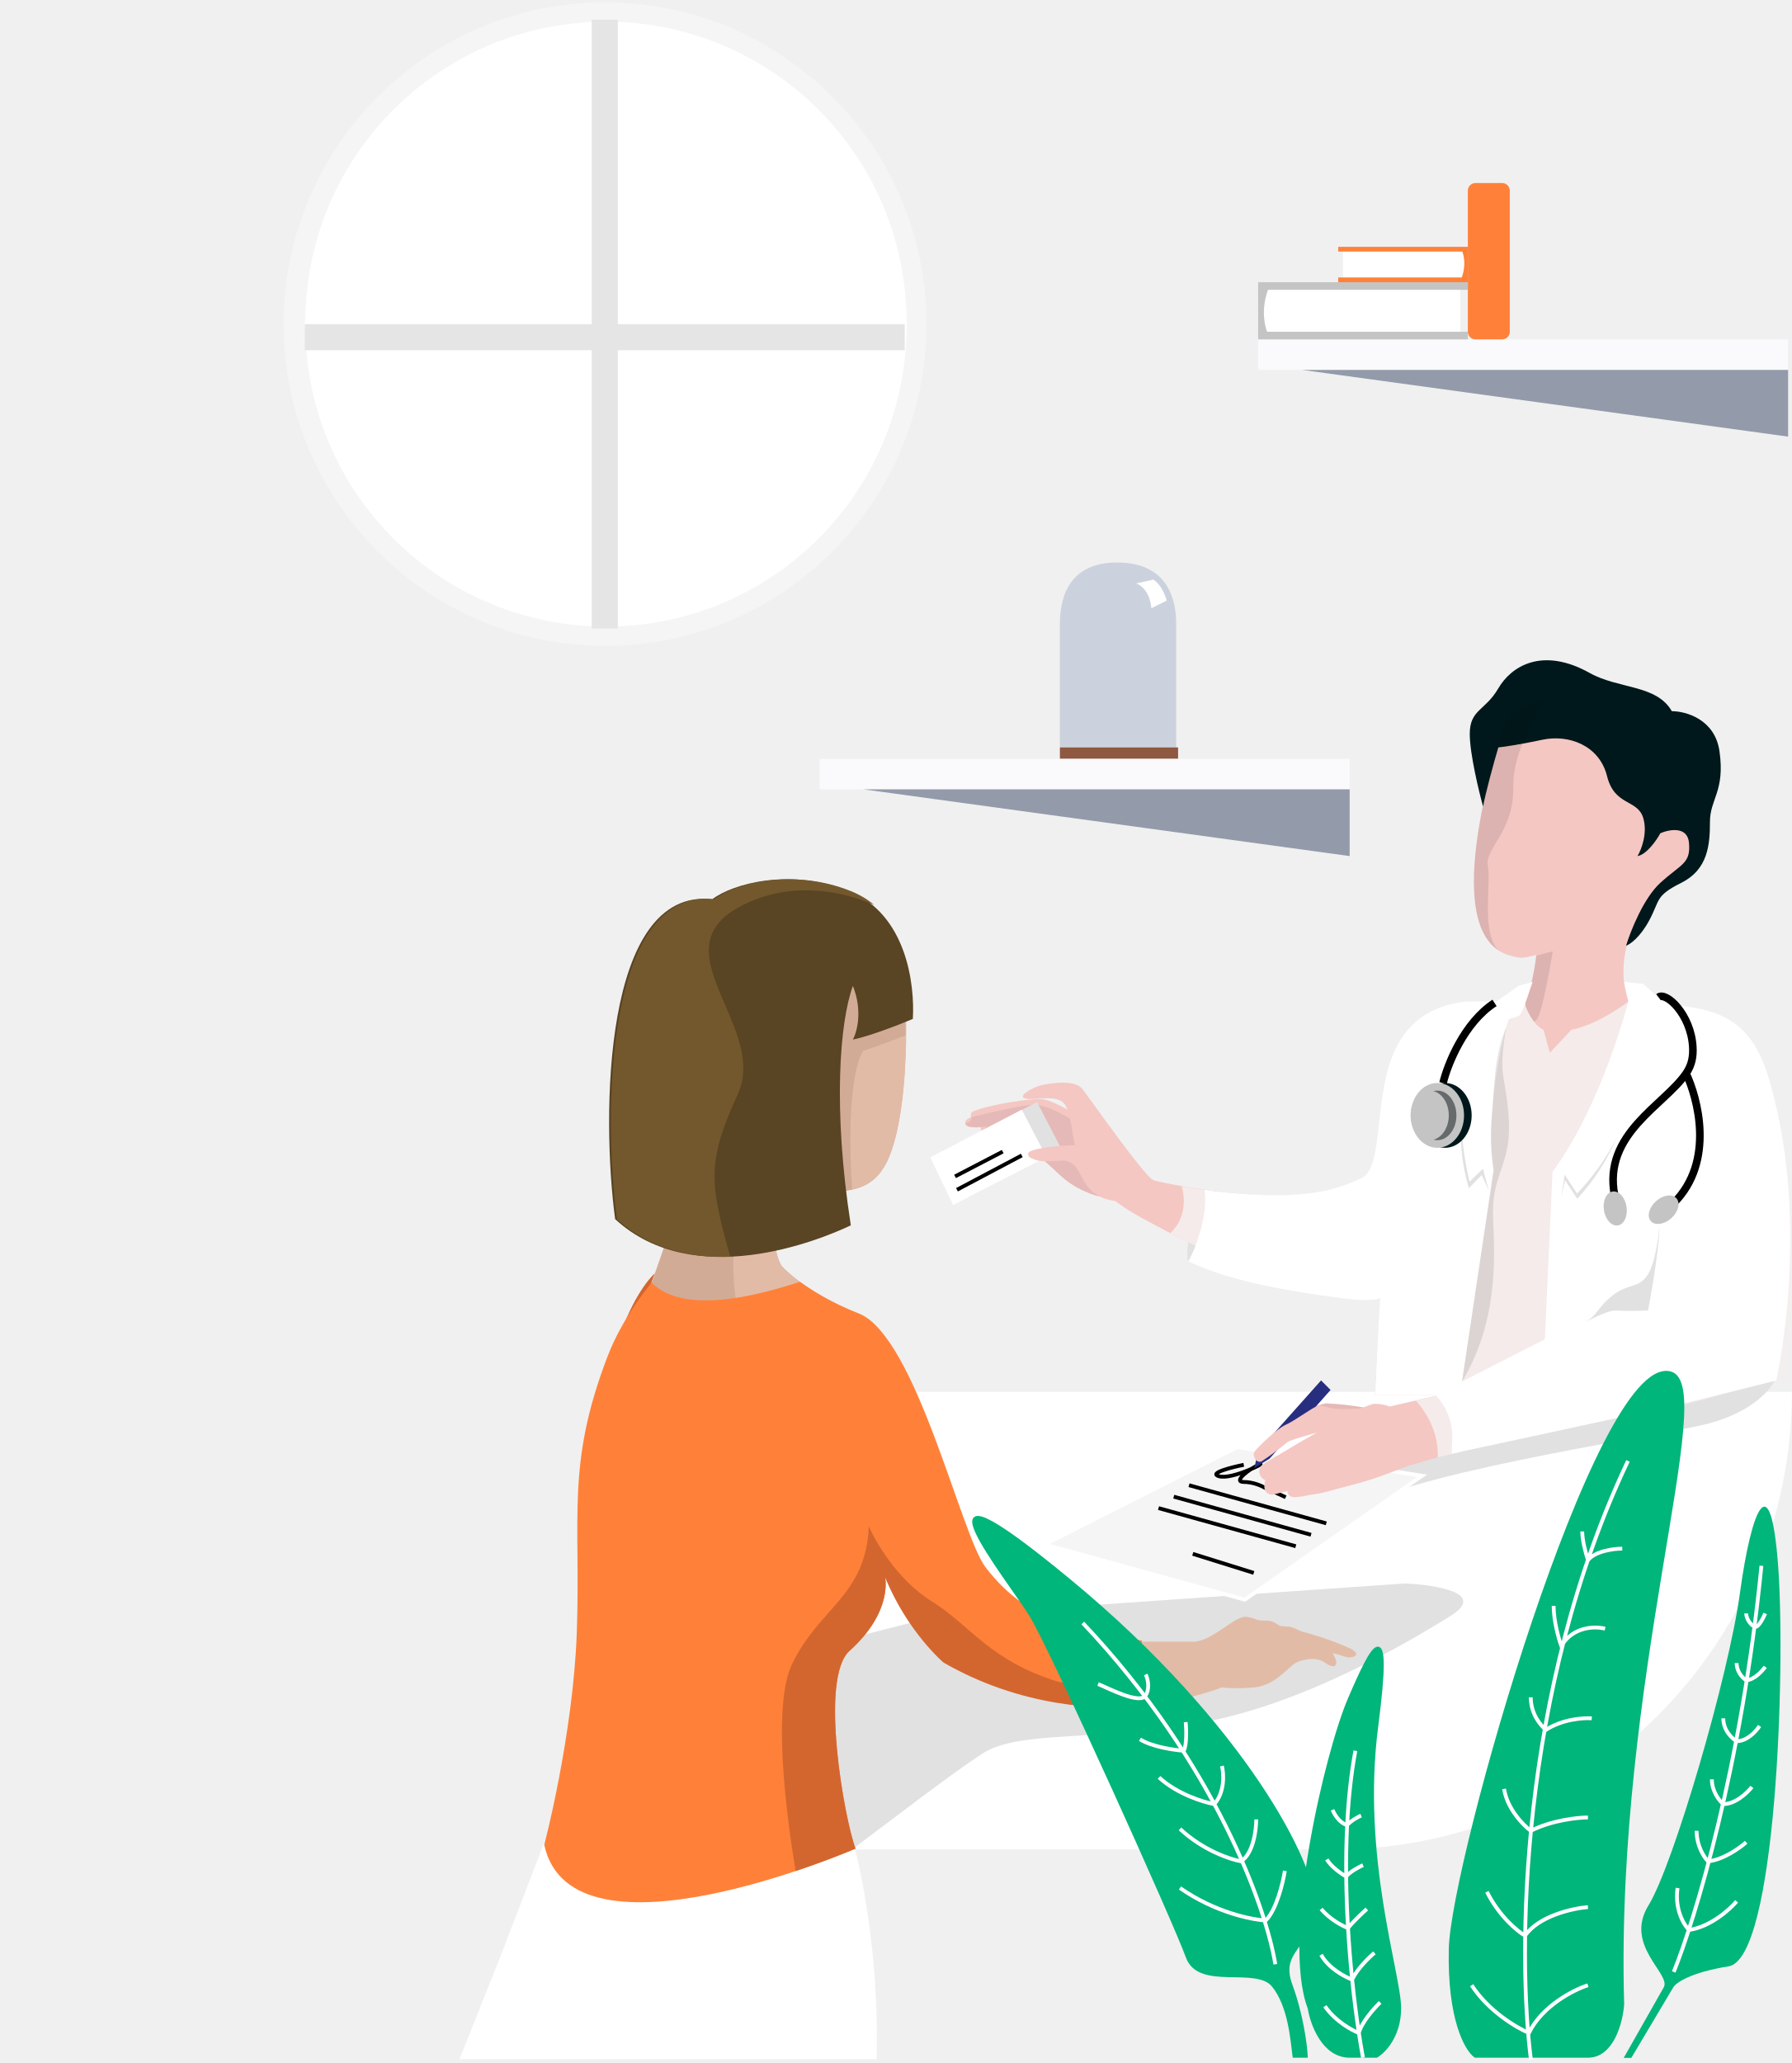
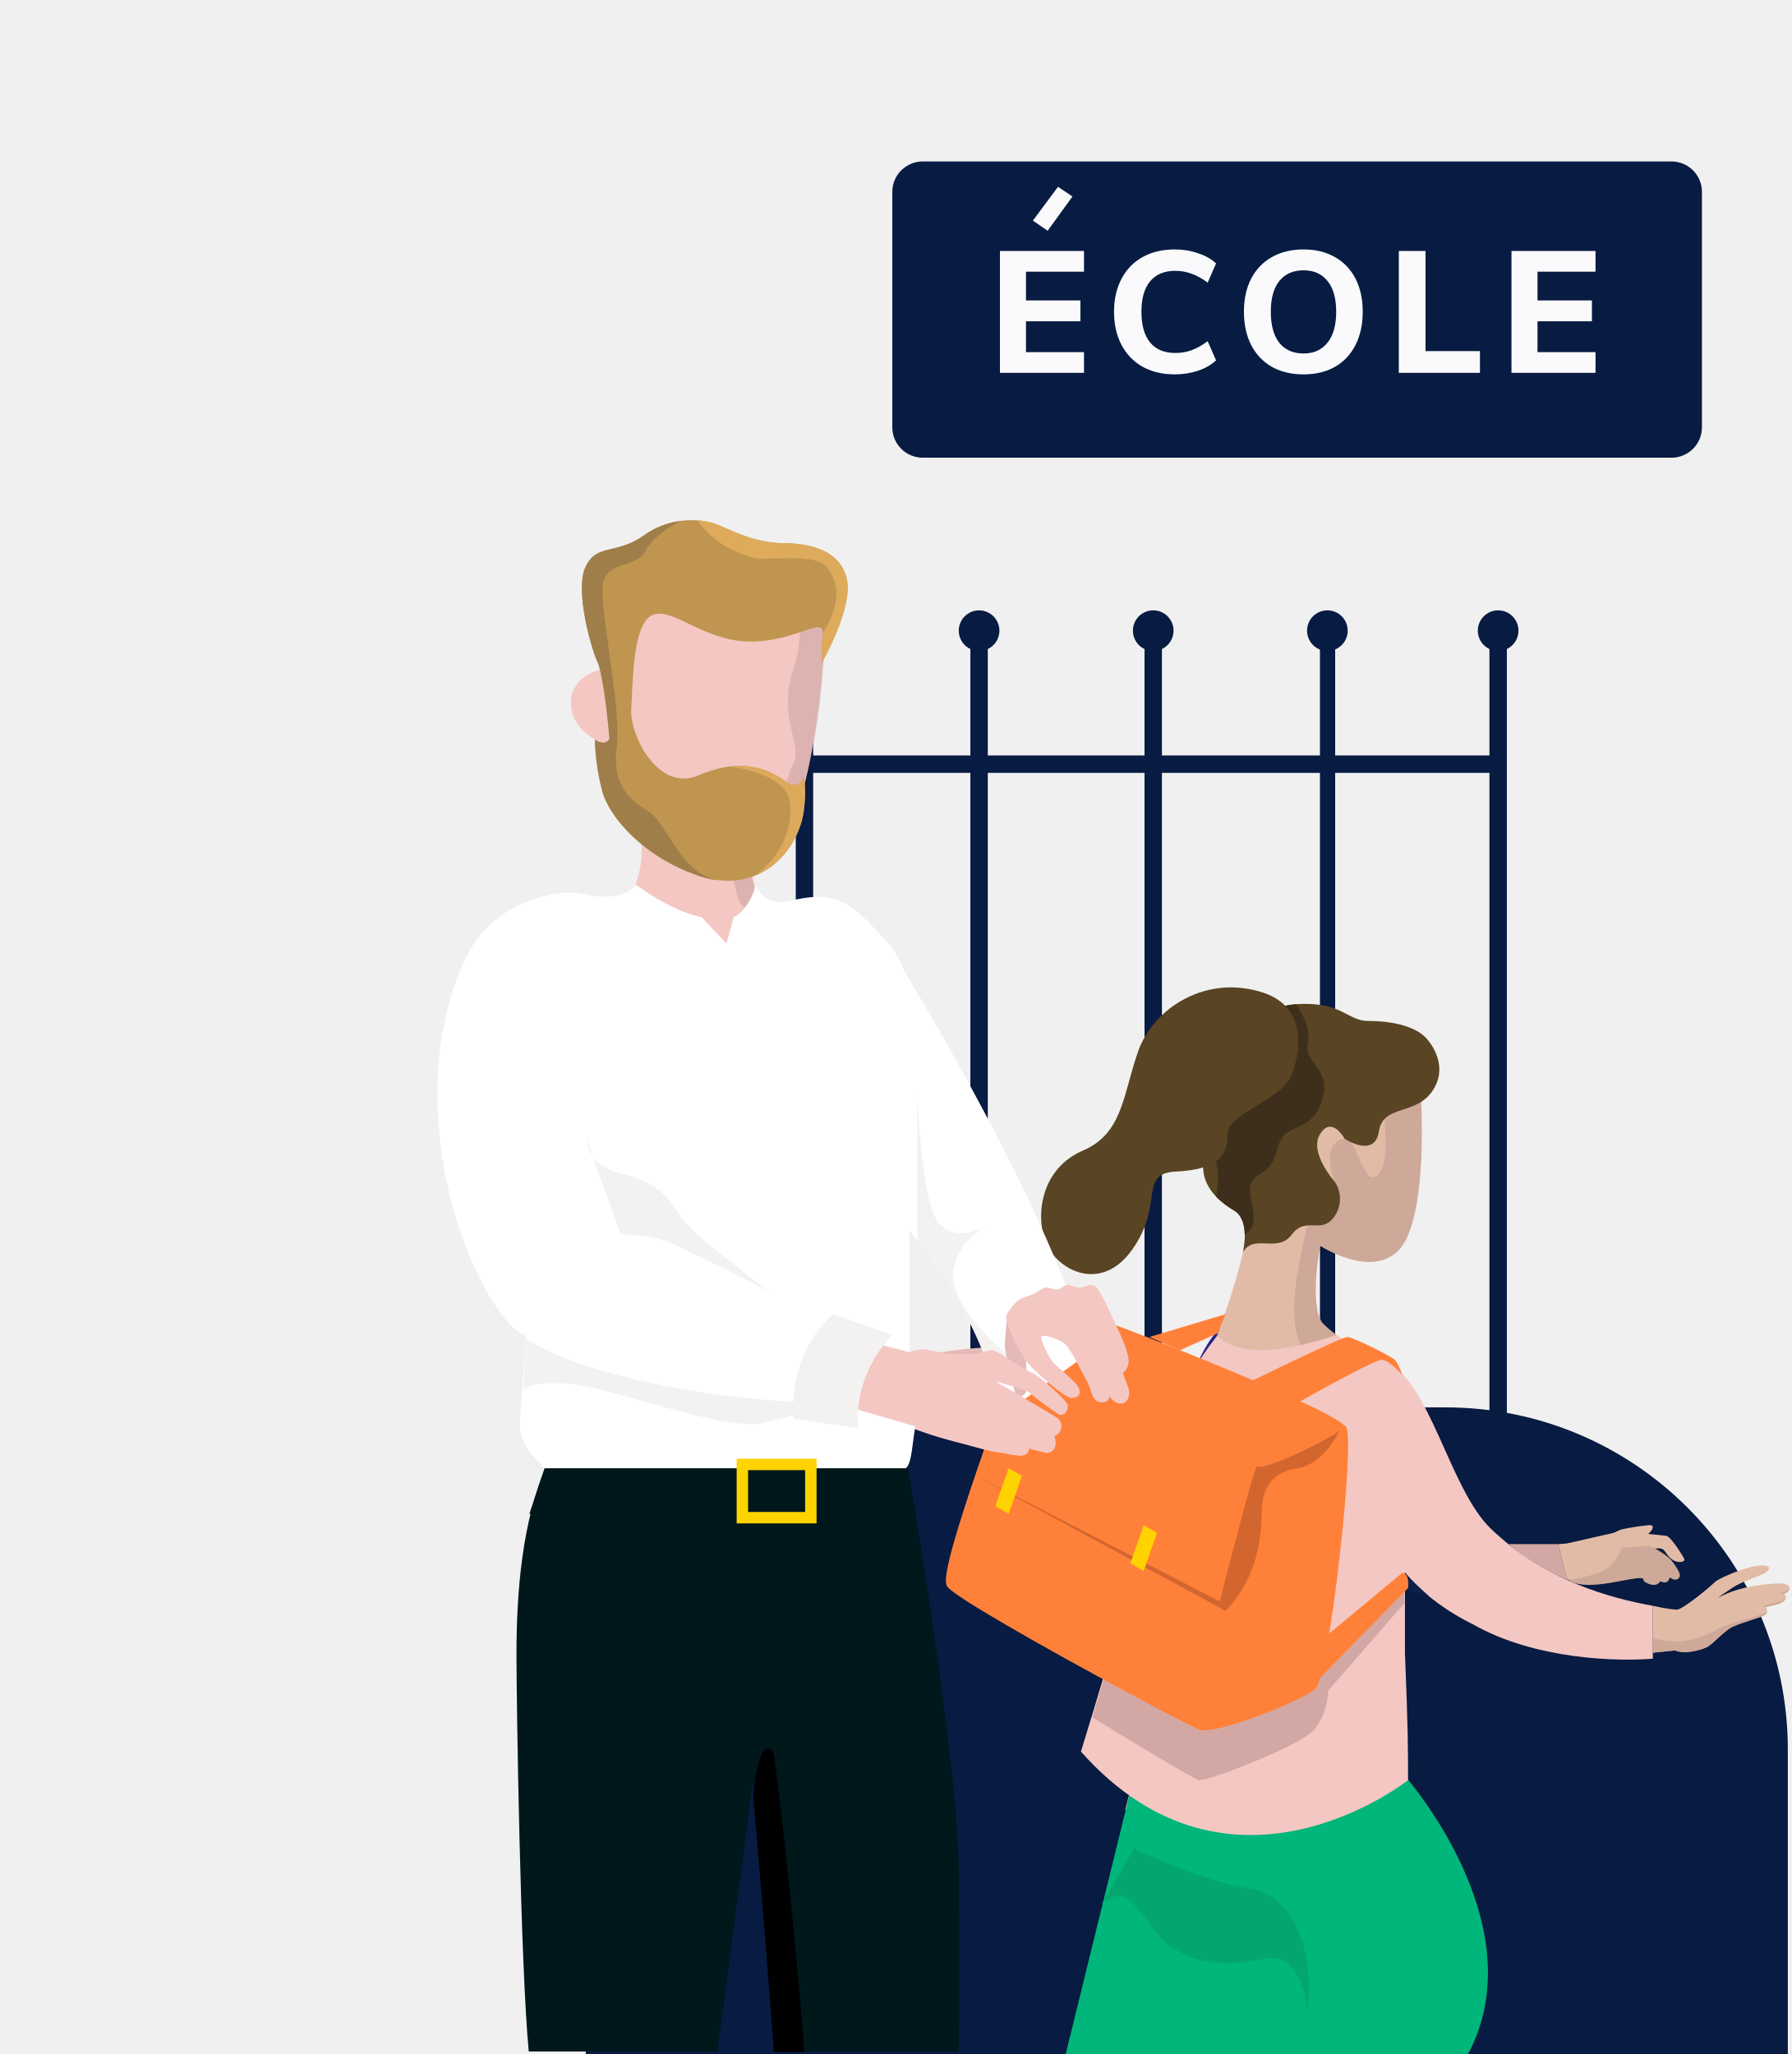
- <svg xmlns="http://www.w3.org/2000/svg" fill="none" viewBox="0 0 470 541">
-   <path d="M278 163.5V196h30.5v-32.5c0-6-2-16-15.5-16s-15 10.5-15 16z" fill="#CCD2DD" />
-   <path fill="#8E5841" d="M278 196h31v3h-31z" />
-   <path d="M302 159.5c-.4-4.4-2.833-6.167-4-6.5l4.5-1c2 1.2 3.167 4.167 3.5 5.5l-4 2z" fill="#fff" />
-   <path fill="#FAFAFC" d="M330 89h139v8H330z" />
-   <path d="M385 50v37a2 2 0 002 2h7a2 2 0 002-2V50a2 2 0 00-2-2h-7a2 2 0 00-2 2z" fill="#FF8139" />
-   <path fill="#fff" d="M331 75h52v13h-52z" />
-   <path fill="#C4C4C4" d="M330 87h55v2h-55zM330 74h55v2h-55z" />
-   <path d="M330 75v13.5h3c-.5-.833-1.5-3.3-1.5-6.5s1-6 1.5-7h-3z" fill="#C4C4C4" />
-   <path fill="#fff" d="M384.382 73.382h-32.145v-8.036h32.145z" />
-   <path fill="#FF8139" d="M385 65.964h-34v-1.236h34zM385 74h-34v-1.236h34z" />
-   <path d="M385 73.382v-8.346h-1.855c.31.516.928 2.04.928 4.019 0 1.978-.618 3.709-.928 4.327H385z" fill="#FF8139" />
-   <path opacity=".4" d="M469 114.5L341.5 97H469v17.5z" fill="#081B42" />
-   <path fill="#FAFAFC" d="M215 199h139v8H215z" />
-   <path opacity=".4" d="M354 224.5L226.5 207H354v17.5z" fill="#081B42" />
-   <path d="M74.403 85.163C74.313 38.543 112.08.62 158.7.62 205.258.62 243 38.443 243 85c0 46.557-37.742 84.38-84.299 84.38-46.493 0-84.209-37.724-84.298-84.217z" fill="#F5F5F5" />
-   <path d="M237.712 81.244c-1.76-42.23-36.509-75.56-78.777-75.56-41.839 0-76.392 32.68-78.723 74.453l-.27 4.864.27 4.862c2.33 41.775 36.884 74.455 78.723 74.455 42.268 0 77.017-33.33 78.777-75.561l.157-3.757-.157-3.756z" fill="#fff" />
-   <path fill="#E5E5E5" d="M237.299 85H79.942v6.842h157.357z" />
-   <path fill="#E5E5E5" d="M155.199 5.18V164.82h6.842V5.18z" />
-   <path d="M238.842 365H470c0 66.274-53.726 120-120 120H152v-57.778c2.237-.134 10.656-6.06 26.43-28.687 15.774-22.626 46.847-31.784 60.412-33.535z" fill="#fff" />
-   <path d="M380.5 423.733c9.6-5.989-4-8.152-12-8.485L246 423.733l-41 10.481 19 50.408c9.333-6.987 26.4-20.163 34-24.955 9.5-5.989 31-2.994 57.5-7.985s53-20.463 65-27.949zM446 373.823c12.8-2.795 18.333-9.15 19.5-11.978l-6.5-2.495-129.5 32.441v9.482c5.667 1.331 18.8 2.196 26-4.991 9-8.983 74.5-18.965 90.5-22.459z" fill="#E1E1E1" />
-   <path d="M324.5 379.5L274 405l52.5 14.5L373 387l-48.5-7.5z" fill="#F5F5F5" stroke="#fff" />
-   <path d="M326.226 384.133c-3.333.667-9.3 2.2-6.5 3 3.5 1 13-4 10.5-3s-7 4.5-4 4.5c2.4 0 4.667 1 5.5 1.5l5.5 2.5M328.851 412.477l-16-5M339.866 405.482l-36-10M343.866 402.482l-36-10M347.866 399.482l-36-10" stroke="#000" />
-   <path d="M360.45 371.022a9.033 9.033 0 00-2.979-1.972 83.084 83.084 0 00-9.492-1.036c-1.693 0-8.408 2.929-8.904 3.255-.497.327-.79 1.972 1.794 1.893 2.585-.079 19.581-2.14 19.581-2.14z" fill="#E5B9B7" />
-   <path d="M330 380.5l-1 4.5 4-2.5 16-18-2.5-2.5-16.5 18.5z" fill="#272E80" />
-   <path d="M268.877 300.253a80.129 80.129 0 018.668 7.412c3.464 3.538 10.382 7.165 15.032 6.23l-10.055-21.472s-5.982-3.65-8.77-4.111c-2.787-.462-14.253 1.34-18.373 3.086a1.134 1.134 0 00-.676.638 1.12 1.12 0 00.033.928s-1.433.507-1.535 1.273c-.203 1.476 2.02 1.442 4.063 1.341 0 0-.373 1.498 1.952 1.667 3.476-.173 6.9.893 9.661 3.008z" fill="#F4C7C3" />
-   <path d="M287.374 313.467a22.527 22.527 0 01-2.9-1.126c.936.451 1.905.828 2.9 1.126zM288.221 313.693c-.271-.068-.553-.136-.836-.226.52.158.836.226.836.226zM284.474 312.386l-.678-.316.678.316z" fill="#E5B9B7" />
-   <path d="M280.637 293.324s-.971-.552-2.257-1.228a24.49 24.49 0 00-5.858-2.32c-2.72-.428-9.378 1.295-11.568 1.746-2.189.45-6.184 1.442-6.184 1.442.237 1.464-1.546 1.554-1.546 1.554.146 1.048 1.557 1.037 2.708 1.127.923.008 1.843-.091 2.743-.293a2.617 2.617 0 01-.644 1.634c.371.21.793.312 1.219.292a17.53 17.53 0 017.9 1.87c3.273 1.927 6.512 4.991 11.105 9.204a23.09 23.09 0 005.485 3.707h.091l.677.315c.94.442 1.909.818 2.9 1.126.282.091.565.158.835.226l-7.606-20.402z" fill="#E5B9B7" />
-   <path d="M272 289l-24 12.5 6 12.5 24.5-12.5L272 289z" fill="#E1E1E1" />
-   <path d="M268 291l-24 12.5 6 12.5 24.5-12.5L268 291z" fill="#fff" />
-   <path d="M250.5 308.5L263 302m-12 10l17-9" stroke="#000" />
-   <path d="M270.096 288.199c-4.514-.079.587-3.098 3.284-3.673 2.697-.574 8.713-1.419 10.609 1.127 1.896 2.546 16.217 22.846 18.452 23.781 2.235.935 15.857 2.918 15.857 2.918 25.235 2.884 35.11.799 40.888-1.758 5.778-2.557 6.455-18.024 15.281-27.296 8.825-9.271 8.239-18.903 15.699-16.785 8.599 2.433 8.475-.406 8.475-.406l.722-1.295a54.977 54.977 0 003.567-14.375c-3.747.8-3.454 1.059-6.907.124-20.315-5.553-1.501-59.909-1.501-59.909 5.586-14.825 42.818-2.996 47.502 5.295 4.514 7.976-2.032 20.131-2.032 20.131 4.65-.169 5.18 3.583 5.18 3.583.948 8.066-10.665 13.293-10.665 13.293l-1.128 1.419c-10.315 14.499-7.731 24.784-5.812 29.166.429.912 4.063 3.042 7.787 2.974 4.74-.068 17.843.259 24.445 16.549 12.538 30.901.97 76.762-5.699 81.245-6.67 4.484-70.492 13.519-70.492 13.519l-6.5 4.337-7.72 2.253c-2.471.822-7.358 3.019-13.543 4.664-7.753 2.027-8.882 2.489-10.981 2.748-2.358.282-1.975.507-4.943.778-2.257.202-2.257-1.611-2.257-1.611l-3.905 1.002c-3.183-.214-1.873-3.841-1.873-3.841a2.419 2.419 0 01-1.525-1.727 2.406 2.406 0 01.622-2.216c.677-.552 6.771-4.044 8.058-4.867 1.286-.822 6.376-3.661 6.376-3.661s-7.392 1.994-7.809 2.557a74.224 74.224 0 01-6.682 4.968c-1.343.676-2.663-1.498-1.805-2.636.857-1.137 5.823-5.948 8.092-6.939 2.268-.991 6.195-3.954 8.035-4.799 1.84-.845 2.257.811 7.55.665 5.293-.147 3.386-.068 4.21-.237.824-.169 1.964-.845 3.386-1.127 1.403-.041 2.8.2 4.108.71l12.956-2.996h-16.771c1.433-33.774 4.131-51.472 4.131-51.472s5.451 28.637-13.882 25.911c-19.332-2.727-52.039-21.157-53.63-22.137-.711-.439-2.618-1.566-4.819-3.21-10.473-1.386-7.483-10.579-13.915-10.579-7.438 0-8.916-.428-8.916-1.802s7.426-2.084 12.267-2.253c-.801-3.47-.914-6.759-2.144-9.812-1.422-3.571-6.331-2.242-9.683-2.298z" fill="#F4C7C3" />
-   <path d="M385.5 192.5c0 5.2 2.5 15.5 3.5 19 .5-3 2.833-11.667 4-15.5 1.667-.166 5.9-.8 11.5-2 7-1.5 15 1.5 17 9.5s8 6 9.5 11c1.2 4-.5 8.333-1.5 10 2.4-.4 5-4.167 6-6 2.333-1 7.1-1.9 7.5 2.5.5 5.5-2 5.5-7.5 10.5-4.4 4-7.833 12.667-9 16.5 1-.333 3.6-2.1 6-6.5 3-5.5 1.5-6.5 8.5-10s7.5-10 7.5-16 4-8 2.5-18.5c-1.2-8.4-8.833-10.5-12.5-10.5-4-7-13.994-5.797-21.5-10-12.5-7-20.641-1.759-24 4-3.5 6-7.5 5.5-7.5 12z" fill="#00181B" />
-   <path opacity=".1" d="M393.066 249.255c-4.639-4.597-1.919-17.529-2.81-22.182-.892-4.652 6.839-8.821 6.658-20.683-.135-8.855 5.44-18.295 8.284-22.531-5.09.642-9.119 2.704-10.676 6.838 0 0-16.839 48.576-1.456 58.558zM402.964 267.493c1.636-1.509 4.311-18.024 4.311-18.024l-4.311 1.126a54.898 54.898 0 01-3.567 14.375l-.722 1.295s-2.833 1.893-8.532 1.037l1.264.428c3.882.845 9.92 1.273 11.557-.237z" fill="#000" />
-   <path d="M328.816 313.365c17.64 1.251 25.472-.563 30.37-2.737 5.778-2.569 4.052-18.881 12.076-31.543 6.85-10.826 11.444-14.645 18.903-12.504 1.445.405-1.06 0 .125.169v-1.352c3.735-1.96 9.807-2.524 9.807-2.524-.124.349-1.004 3.019-1.456 3.267-.451.248 2.776.755 2.776.755a10.447 10.447 0 002.777 3.763l2.686 16.684 6.365-15.096c8.137-1.735 13.87-9.609 13.87-9.609a9.044 9.044 0 014.515 1.678c.609-.09 1.873 2.388 2.595 2.253 4.594-1.126 20.315 1.127 28.124 16.808 2.991 6.095 6.952 21.99 7.257 31.994 0 0 1.332 26.113-.903 45.714 0 0-16.24 4.506-23.858 6.174-11.872 2.816-32.04 6.105-45.989 8.246l-1.321-15.67-20.077 6.016h-16.771c1.433-33.774 4.131-51.472 4.131-51.472s5.451 28.637-13.882 25.911c-6.941-.981-15.597-3.988-23.926-7.481l1.806-19.444z" fill="#F4EFEF" />
-   <path d="M397.287 356.985l1.614 18.52 17.718-2.839-1.478-22.531a2.83 2.83 0 00-2.528-.912c-1.524.304-3.036 3.132-3.036 3.132a2.043 2.043 0 00-1.919-.902c-1.218.192-2.324 2.513-2.324 2.513a3.116 3.116 0 00-3.386-2.254c-2.585.384-4.661 5.273-4.661 5.273zM407.658 288.863l6.772-10.454 2.799 9.97 9.785-11.671-9.672 13.248s-1.4-3.278-2.98-3.278-2.076 4.247-6.704 2.185zM405.198 288.356l-2.517-10.42-4.514 6.083-1.761-7.311 1.4 9.012a2.693 2.693 0 003.169-.011c.304-.223.559-.507.747-.834 1.501-2.455 3.476 3.481 3.476 3.481z" fill="#E0DEDE" />
-   <path d="M415.141 350.18s11.004-5.632 13.915-6.612l8.566-2.873-4.051-24.198s3.555 14.352.97 16.898c-2.584 2.546-8.046.259-11.286 7.334-3.239 7.074-8.114 9.451-8.114 9.451zM362.493 331.875c8.193-8.663-7.607-12.989-.576-15.118 7.031-2.129 4.435-14.972 4.435-14.972l-1.534 12.595s5.451 28.636-13.882 25.91a58.969 58.969 0 01-7.166-1.543c3.047.27 12.03.214 18.723-6.872z" fill="#E0DEDE" />
-   <path d="M404.261 262.615l-.011.012.011-.012zM309.912 311.056c4.142.71 8.385 1.329 8.385 1.329 25.236 2.884 34.817 0 40.889-1.757 9.435-2.783 4.052-24.626 12.877-33.92 8.826-9.294 10.643-12.279 18.057-10.139 7.415 2.141 9.029-3.165 9.932-3.672-.203 1.419 2.573 6.432 4.808 7.142l1.647 6.038 5.643-6.027c7.189-1.408 14.965-7.412 14.965-7.412.44.912-1.128 5.937 7.054 3.886 4.593-1.126 19.016.248 25.619 16.538 13.779 33.965 4.954 72.503-5.7 81.245-6.207 5.092-70.491 13.519-70.491 13.519l-.09 2.861-6.411 1.476c.373-8.742-5.744-14.859-5.744-14.859l6.106-1.454h-16.771c1.433-33.773 4.131-51.471 4.131-51.471s5.451 28.637-13.882 25.91c-13.148-1.858-32.469-10.961-44.015-16.897 5.553-5.171 2.991-12.336 2.991-12.336zM404.261 262.615l-.011.012.011-.012z" fill="#F4EBEA" />
-   <path d="M404.261 262.615l-.011.012.011-.012z" fill="#292289" />
-   <path d="M464 283c-3.538-12.032-9.5-17.5-21.5-19l-6.5-1.385-5-4.615-5-.5 1.081 5.115s-6.771 26.834-19.874 44.701l-2.009 43.878-28.688 14.645.18.181a15.753 15.753 0 014.153 12.335l-.09 2.861 2.675-.585s39.579-8.427 59.679-12.978c1.67-.383 3.205-.743 4.571-1.126l18.204-4.507s9.43-40.552-1.882-79.02z" fill="#fff" />
-   <path d="M315.916 312.025l2.382.36c25.235 2.884 32.924-.828 38.702-3.385 5.778-2.557 3.463-19.514 8-31.5 2.5-6.605 7.593-13.668 19.805-14.885h7.695l5.87-4.115 3.63-1-1.903 5.374a13.916 13.916 0 01-1.501 3.38l-.226.135c-.856.365-1.744.652-2.652.856 0 0-6.489 20.12-3.973 39.632l-8.396 56.225-6.839 2.737h-15.8c1.433-33.796 1.918-30.506 1.918-30.506s7.663 7.717-11.669 4.99c-11.004-1.554-27.831-3.965-39.298-9.575 1.738-2.85 5.316-12.077 4.255-18.723z" fill="#fff" />
-   <path d="M409.509 313.872l.881-5.824 3.261 4.945a63.718 63.718 0 0010.304-14.386 56.438 56.438 0 01-10.259 15.772l-3.216-4.889-.971 4.382zM390.47 312.126l-1.512-5.632-3.499 3.379s-2.562-10.015-2.042-18.092a51.222 51.222 0 001.839 19.827l3.386-3.47 1.828 3.988zM415.028 347.184s6.444-3.729 8.927-3.515c2.483.215 8.306 0 8.306 0s2.991-15.568 2.991-22.26c0 0-.677 9.215-3.081 12.888-2.404 3.672-5.045 2.14-9.232 5.441-4.187 3.301-3.724 5.249-7.911 7.446zM311.639 330.759s-.519-1.352 0-4.968l1.896.935a25.432 25.432 0 01-1.896 4.033z" fill="#E1E1E1" />
-   <path opacity=".1" d="M383.473 362.302l3.623-24.266 3.385-22.62 1.276-8.551a51.054 51.054 0 01-.452-14.25c.689-6.872.384-15.513 3.86-23.477 0 0-1.523 7.029-1.016 12.065.316 3.165 2.675 12.696 1.129 20.052-1.546 7.356-4.119 9.193-3.623 19.298.497 10.105.993 26.62-8.182 41.749z" fill="#000" />
-   <path d="M279.158 300.489a54.29 54.29 0 00-6.771.868c-1.479.484-2.088 1.002-2.009 1.791.079.788 1.659 1.397 3.668 1.352l4.108-.09 1.004-3.921z" fill="#F4C7C3" />
-   <path d="M174.558 493.637c0-.317-.089-.635-.139-.993.04.358.099.676.139.993z" fill="#000" opacity=".3" />
-   <path d="M237.454 259.938l-12.265 2.096.617 9.338c.12 5.125-.289 9.238-1.553 11.185-5.296 8.175-7.407-10.927-11.787-10.51-4.381.417-6.422 5.404-3.276 13.907s-8.164 10.868-9.139 15.636c-.976 4.768-8.572 31.618 0 40.807l13.131-3.973a39.714 39.714 0 01-8.123-6.348c-4.222-6.556-.578-25.122-.578-25.122s15.71 10.261 24.889 2.175c.76-.68 1.429-1.454 1.991-2.304 5.227-7.321 5.974-25.907 6.123-29.891.15-3.983-.03-16.996-.03-16.996z" fill="#CEA999" />
-   <path d="M171.751 333.923s-4.759 3.974-9.05 15.894c-4.291 11.921 6.869-6.864 6.869-6.864l1.314-6.646.867-2.384z" fill="#D3662F" />
-   <path d="M220.847 234.774c1.066 6.506 2.768 16.957 4.341 27.258-.995-9.705-2.837-20.454-4.112-27.179l-.229-.079z" fill="#CEA999" />
-   <path d="M251.533 425.773s-10.772-1.451-19.393-12.179c0 0 2.15 9.02-9.349 19.351-7.964 7.132-1.752 45.128 1.603 51.833 0 0-31.778 31.331-83.508 6.239 0 0 12.992-47.314 13.938-74.066 1.165-30.377 4.679-49.906 15.312-78.585 10.632-28.678 13.151-44.502 11.707-59.601-1.443-15.099-.716-38.742 25.885-44.453 26.602-5.712 29.748 25.589 29.748 25.589s2.349 40.022-8.114 49.191c-9.169 8.086-24.889-2.175-24.889-2.175s-3.644 18.566.577 25.122c0 0 5.824 6.665 20.21 12.397 15.023 5.96 17.433 49.668 25.397 57.675" fill="#E2BBA6" />
-   <path d="M226.5 275.503c2.8-.798 8.5-2.994 11-3.993v-4.491l-14-17.968-48 74.365-4.5 12.976 2 4.492c6.4 3.594 16 1.498 20 0-.5-3.327-1.2-11.479 0-17.468 1.2-5.989 7.167-9.483 10-10.481h15.5l5-.998c-1.6-24.356 1.333-34.437 3-36.434z" fill="#D2AB96" />
-   <path d="M223.237 481s7.554 24.943 6.695 59H120.5l10.5-26.277 11.579-30.096s44.332 22.589 80.658-2.627z" fill="#fff" />
-   <path d="M299.5 430.236c-13.599-2.464-28.806-3.29-41-19.236-6.5-8.5-18.176-60.527-33.239-66.527a70.08 70.08 0 01-15.481-8.334c-23.595 7.778-34.218 5.037-38.907.149-.249.686-7.377 8.603-11.529 19.44-10.951 28.559-6.969 42.248-8.064 72.615-.996 26.751-8.522 55.509-8.522 55.509 7.277 33.188 81.637.924 81.637.924-2.927-7.788-9.538-44.701-1.603-51.834 11.498-10.331 9.348-19.35 9.348-19.35C238.5 427 247 435.5 247 435.5c20.379 11.692 41.32 12.954 52.5 12v-17.264z" fill="#FF8139" />
-   <path d="M313 430.5h-13.5v17c9.6-1.2 18-3.833 21-5 1 .167 4.1.4 8.5 0 5.5-.5 9-5.5 11-6.5s5.5-1.5 7.5 0 3 1 3 0c0-.8-.667-2-1-2.5.667.167 2.3.6 3.5 1 1.5.5 5-.5.5-2.5s-9.5-3.5-11.5-4-2.5-1.5-5-1.5-2-1.5-5-1.5-2-.5-5-1-9 6.5-14 6.5z" fill="#E2BBA6" />
-   <path d="M299.5 447.5V441s-8.5 2.5-22 0c-18-5.558-23.015-14.789-33-21-11.227-6.983-16.621-19.75-16.621-19.75-.797 18.229-12.773 21.1-20.061 35.96-5.406 11.027-1.513 40.152.856 54.456 9.269-3.099 15.72-5.89 15.72-5.89-2.927-7.788-9.537-44.702-1.602-51.834 11.498-10.331 9.348-19.351 9.348-19.351C238 428 247.5 436 247.5 436c20.379 11.722 40.82 12.454 52 11.5z" fill="#D3662F" />
-   <path d="M223.702 272.619c4.337-.866 12.29-3.969 15.724-5.413.543-9.02-1.626-27.495-16.809-33.557-15.182-6.062-30.365-1.984-35.787 2.165-28.738-3.247-29.1 57.011-25.485 83.893 20.605 18.944 53.5 5.593 61.814 1.624-4.771-30.743-2.891-53.403.543-62.784 2.602 6.494 1.084 12.087 0 14.072z" fill="#594423" />
-   <path fill-rule="evenodd" clip-rule="evenodd" d="M229.282 237.295c-8.563-3.738-22.613-6.598-35.782.776-11.508 6.445-7.574 15.563-3.324 25.412 3.32 7.696 6.833 15.838 3.324 23.499-8 17.469-7.5 22.959-2 42.423l.05.181c-10.249.344-21.059-1.919-29.704-9.868-3.615-26.882-3.254-87.141 25.484-83.893 5.423-4.15 20.605-8.227 35.788-2.165a23.093 23.093 0 016.164 3.635z" fill="#74582D" />
-   <path d="M438.884 521.153c-2.4 4-8.333 14-11 18.5h-2c2.833-5 8.9-15.7 10.5-18.5 2-3.5-10.5-11-4-21.5s21-60 24-82 8-34 10-7-.5 103-13 105c-10 1.6-13.833 4.333-14.5 5.5z" fill="#00B67A" />
-   <path d="M439 517.112c5.5-13.5 17.8-53.7 23-106.5" stroke="#fff" />
-   <path d="M380.5 511.112c-.4 18.4 4.167 26.333 6.5 28h29.5c6.4 0 8.667-9 9-13.5-2.5-85.5 25-162.539 12.5-165.5-19-4.5-57 128-57.5 151z" fill="#00B67A" stroke="#00B67A" />
-   <path d="M401.54 540.112c-3.494-27.098-3.294-96.436 25.46-157M416.5 520.612c-3.667 1.167-11.9 5.3-15.5 12.5-3.167-1.333-10.6-5.7-15-12.5m30.5-20.5c-4 .333-12.9 2.3-16.5 7.5-2-1.167-6.8-5.1-10-11.5m26.5-19.5c-2.667 0-9.4.7-15 3.5-2-1.5-6.2-5.8-7-11m23-18.5c-2.167-.167-7.6.2-12 3-1.333-1-4-4.1-4-8.5m19.5-18c-2.5-.667-8.3-.7-11.5 4.5-.667-1.834-2-6.5-2-10.5m18-15c-2.167 0-7 .6-9 3-.5-1.5-1.5-5.1-1.5-7.5M455.5 498.612c-1.833 2.166-6.9 6.7-12.5 7.5-1.333-1.334-3.8-5.4-3-11M458 483.112c-1.667 1.5-6 4.6-10 5-1-1-3-4-3-8m14.5-11.5c-1.167 1.5-4.3 4.5-7.5 4.5-1-.834-3-3.3-3-6.5m12.5-14c-.833 1.333-3.2 4-6 4-1.167-.667-3.5-2.8-3.5-6m11-13.5c-.833 1.166-3 3.5-5 3.5-.833-.5-2.5-2.1-2.5-4.5m7.5-13c-.5 1.166-1.7 3.5-2.5 3.5-1 0-2.5-2-2.5-3.5" stroke="#fff" />
-   <path d="M367 526.612c0 7.2-4 11.333-6 12.5h-7c-6.8 0-9.833-8.333-10.5-12.5-7-18.5 4.5-67 10.5-81s11.008-23.732 7 7c-4.5 34.5 6 65 6 74z" fill="#00B67A" stroke="#00B67A" />
-   <path d="M357.5 539.612a194.566 194.566 0 01-1.088-6.5m-.912-74c-1.144 6.16-1.825 12.772-2.161 19.5m8.661 46.5c-1.559 1.5-4.858 5.2-5.588 8m0 0c-1.804-.667-6.112-3-8.912-7m8.912 7a293.627 293.627 0 01-1.756-14m5.844-7c-1.396 1.166-4.519 4.2-5.844 7m0 0c-1.885-.667-6.156-2.9-8.156-6.5m8.156 6.5a318.013 318.013 0 01-1.087-13.5m4.931-5c-1.121 1-3.676 3.4-4.931 5m0 0c-1.357-.5-4.669-2.2-7.069-5m7.069 5c-.258-4.38-.43-8.915-.478-13.5m4.409-3c-1.106.5-3.536 1.8-4.409 3m0 0c-1.197-.667-3.891-2.5-5.091-4.5m5.091 4.5c-.047-4.486.024-9.019.248-13.5m3.661-2.5c-.774.333-2.59 1.3-3.661 2.5m0 0c-.78-.167-2.639-1.2-3.839-4" stroke="#fff" />
-   <path d="M338.5 520.612c2.8 7.6 3.833 15.5 4 18.5h-3c-.5-3.5-1-13-5.5-18.5s-19.5 1-22.5-7.5-35.5-80.5-41-89.5-36-47 10-9 64.5 75 64 85.5-9.5 11-6 20.5z" fill="#00B67A" stroke="#00B67A" />
-   <path d="M334.5 515.112c-2.333-14.5-15.7-52.7-50.5-89.5M337 490.612c-.5 3.166-2.2 10.2-5 13-3.667-.167-13.3-2.1-22.5-8.5m20-18c0 2.833-.8 9-4 11-2.833-.5-10-2.9-16-8.5m11-16.5c.5 2 .8 6.8-2 10-2.833-.5-9.7-2.6-14.5-7m7-14.5c.167 1.833.3 5.9-.5 7.5-2.5-.167-8.3-1-11.5-3m1.5-17c.5 1 1.2 3.5 0 5.5-1.5 2.5-10-2-12.5-3" stroke="#fff" />
-   <ellipse cx="379" cy="292.5" rx="7" ry="8.5" fill="#00181B" />
-   <ellipse cx="377" cy="292.5" rx="7" ry="8.5" fill="#C4C4C4" />
-   <ellipse cx="377" cy="292.5" rx="5" ry="6.5" fill="#666A6A" />
-   <ellipse cx="375" cy="292.5" rx="5" ry="6.5" fill="#C4C4C4" />
-   <path d="M378.5 284c1.167-4.833 5.5-15.8 13.5-21M435 261.5c2-1.5 8.5 4.5 9 13 .151 2.564-.248 4.788-1.759 7m-18.741 32c-3.162-16.204 13.044-23.661 18.741-32m0 0c2.92 6.166 7.759 23-3.241 34" stroke="#000" stroke-width="2" />
-   <ellipse cx="423.655" cy="316.907" rx="3" ry="4.5" transform="rotate(-8.828 423.655 316.907)" fill="#C4C4C4" />
-   <ellipse cx="436.355" cy="317.235" rx="3" ry="4.5" transform="rotate(48.238 436.355 317.235)" fill="#C4C4C4" />
+ <svg xmlns="http://www.w3.org/2000/svg" fill="none" viewBox="0 0 471 540">
+   <path d="M154 370h226c49.706 0 90 40.294 90 90v80H154V370z" fill="#081B42" />
+   <circle cx="211.61" cy="165.804" r="5.341" fill="#081B42" />
+   <circle cx="257.39" cy="165.804" r="5.341" fill="#081B42" />
+   <circle cx="303.172" cy="165.804" r="5.341" fill="#081B42" />
+   <circle cx="348.952" cy="165.804" r="5.341" fill="#081B42" />
+   <path fill="#081B42" d="M185.542 198.613h209.381v4.578H185.542z" />
+   <path fill="#081B42" d="M347 168h4v203h-4zM300.882 168.093h4.578v256.373h-4.578z" />
+   <circle cx="393.846" cy="165.804" r="5.341" fill="#081B42" />
+   <path fill="#081B42" d="M391.557 168.093h4.578v256.373h-4.578zM255.102 168.093h4.578v256.373h-4.578zM209.196 168.093h4.578v212.118h-4.578z" />
+   <path d="M384.971 423.186s-8.681-1.168-15.629-9.808c0 0-5.543 9.808-7.533 15.584-6.418 5.744-1.412 36.344 1.292 41.744 0 0-25.609 25.232-67.296 5.024 0 0 10.47-38.104 11.232-59.648.939-24.464 3.771-40.192 12.339-63.288 8.569-23.096 10.598-35.84 9.435-48-1.163-12.16-.578-31.201 20.859-35.801 21.437-4.6 23.973 20.609 23.973 20.609s1.893 32.232-6.539 39.616c-7.389 6.512-20.057-1.752-20.057-1.752s-2.936 14.952.465 20.232c0 0 4.694 5.368 16.287 9.984 12.106 4.8 14.048 40 20.466 46.448" fill="#E2BBA6" />
+   <path d="M360.245 269.37c.858 5.24 2.23 13.656 3.498 21.952-.803-7.816-2.287-16.472-3.314-21.888l-.184-.064z" fill="#CEA999" />
+   <path d="M373.627 289.634l-9.885 1.688.498 7.52c.096 4.128-.233 7.44-1.252 9.008-4.268 6.584-5.969-8.8-9.499-8.464-3.53.336-5.174 4.352-2.639 11.2 2.535 6.848-6.579 8.752-7.365 12.592-.786 3.84-6.908 25.464 0 32.864l10.582-3.2a31.982 31.982 0 01-6.547-5.112c-3.401-5.28-.465-20.232-.465-20.232s12.66 8.264 20.057 1.752a9.666 9.666 0 001.605-1.856c4.212-5.896 4.813-20.864 4.934-24.072.12-3.208-.024-13.688-.024-13.688z" fill="#CEA999" />
+   <path d="M374.99 272.993s6.218 6.4 1.822 13.448c-4.397 7.048-13.206 3.728-14.305 10.968-1.099 7.24-9.018 1.976-9.018 1.976s-3.305-6.144-6.418-1.312 3.739 12.504 3.739 12.504a7.986 7.986 0 010 9.208c-3.33 4.936-7.486-.216-11.232 4.8-3.747 5.016-9.892-.384-12.837 4.632 0 0 2.086-8.36-2.31-11-4.397-2.64-9.764-7.072-7.702-15.024 1.717-6.616 2.286-11.504 1.404-15.896-.883-4.392 5.616-7.688 8.279-8.8 2.664-1.112 1.757-13.6 14.08-14.48 12.323-.88 13.639 4.408 19.143 4.392 5.503-.016 12.243 1.104 15.355 4.584z" fill="#594423" />
+   <path d="M347.4 289.714c3.113-8.84-4.725-9.808-3.594-15.592.69-3.56-1.356-7.528-3.033-10.072h-.264c-12.307.896-11.441 13.4-14.08 14.496-2.64 1.096-9.155 4.4-8.28 8.8.802 3.824.433 8-.802 13.424 2.519 3.872 3.586 7.312 2.342 13.848a22.854 22.854 0 004.75 3.648c2.11 1.264 2.72 3.84 2.792 6.184 4.557-2.4 1.091-8 1.412-12.216.321-4.216 5.479-2.728 7.22-10.288 1.741-7.56 8.424-3.392 11.537-12.232z" fill="#3E2F1C" />
+   <path d="M320.676 349.218s-3.835 3.2-7.293 12.8c-3.458 9.6 5.536-5.528 5.536-5.528l1.059-5.352.698-1.92z" fill="#292289" />
+   <path d="M369.404 467s34.593 39.035 16.544 73H280.163l17.205-69.997s42.802 17.632 72.036-3.003z" fill="#00B67A" />
+   <path d="M298.163 486l-8.5 14.5c4.5-3 6-4 13 6s19 11 29.5 8.5c8.4-2 11.167 8.5 11.5 14 2-12.5-2-30.5-15-32.5-10.4-1.6-24.667-7.667-30.5-10.5z" fill="#04A670" />
+   <path d="M434.504 422.162c-10.959-1.984-28.136-6.44-42.521-20.208-11.088-10.608-16.046-39.408-28.184-44.24a56.516 56.516 0 01-12.476-6.712c-19.014 6.264-27.574 4.056-31.353.12-.201.552-5.945 6.928-9.29 15.656-8.826 23-6.764 27.222-15.017 55.384-6.518 22.242-11.5 38.338-11.5 38.338 39.5 44.5 86 7.5 86 7.5 0-7.706 0-13.5-.821-33.5v-21.122c6.948 8.656 17.779 13.6 17.779 13.6 16.423 9.416 38.373 9.856 47.383 9.088v-13.904z" fill="#F4C7C3" />
+   <path d="M287.163 451.5l3-10 26 10 29.5-10 23.5-23.5v3.5l-20 23c0 2.333-.9 7.8-4.5 11-4.5 4-27.5 13-29.5 12.5-1.6-.4-19.333-11.167-28-16.5z" fill="#D3A8A4" />
+   <path d="M412.016 405.762l13.751-3.128s11.031.936 12.259 1.128c1.227.192 4.268 5.096 4.725 6.04.457.944-1.853 1.32-3.434 0-1.58-1.32-1.404-2.456-2.864-2.736-1.46-.28-20.338 2.952-24.437-1.304z" fill="#E2BBA6" />
+   <path d="M433.838 406.442s4.308 2.144 5.616 3.856c1.308 1.712 2.174 3.128 2.182 3.888.008.76-1.195 1.808-2.688.472 0 0-.288 2.192-2.471 1.048 0 0-.89 1.952-3.818.328-.394-.208-.642-.44-.61-.76.096-1.16-6.098.584-10.807 1.168-5.536.696-8.023-.248-9.194-1.312-1.171-1.064 12.508-8.192 12.508-8.192l9.282-.496z" fill="#CEA999" />
+   <path d="M396.644 405.954h12.989l2.278 9.36s-9.194-3.872-15.267-9.36z" fill="#D3A8A4" />
+   <path d="M409.633 405.954s8.977-.736 10.028-.736c1.051 0 4.991-2.648 6.603-3.128a65.926 65.926 0 017.221-1.128c1.372-.16 1.452.984-.401 2.496-1.854 1.512-4.91.48-6.034 2-1.123 1.52-1.364 4.496-4.508 6.816-3.145 2.32-10.639 3.04-10.639 3.04l-2.27-9.36z" fill="#E2BBA6" />
+   <path d="M369.118 417.665s4.613 1.544 6.378 1.833c0 0-4.918-4.345-6.122-6.121a13.235 13.235 0 01-.256 4.288z" fill="#0C2048" />
+   <path d="M434.504 422.162c2.054.486 4.14.831 6.241 1.032 1.701 0 8.986-6.176 10.077-7.264 1.091-1.088 8.825-4.376 12.379-4.368 3.554.008 1.212 1.944 0 2.4-1.211.456-5.824 2.168-7.645 3.384-1.822 1.216-4.71 3.16-3.547 2.512a28.974 28.974 0 016.988-2.496c1.42-.304 8.087-1.496 10.149-.936 2.062.56 1.492 1.944-.184 2.544 0 0 1.861 1.488-1.493 2.744 0 0-2.142.504-3.257.8a1.423 1.423 0 01-.698 2.28c-1.821.8-5.8 1.76-8.175 2.944-2.375 1.184-5.07 4.608-6.795 5.352-1.725.744-5.656 1.864-8.208.8l-5.832.6v-12.328z" fill="#E2BBA6" />
+   <path d="M323.051 478.578c.144.968.281 1.912.417 2.848-.136-.936-.273-1.88-.417-2.848zM322.938 477.842c0-.256-.072-.512-.112-.8.032.288.08.544.112.8z" fill="#000" opacity=".3" />
+   <path d="M464.589 423.538c-.802 1.288-10.269 2.984-13.446 4.96a22.888 22.888 0 01-10.357 3.072 51.388 51.388 0 01-6.242-.8v3.736l5.833-.6c2.551 1.08 6.49 0 8.207-.8 1.717-.8 4.428-4.168 6.795-5.352 2.367-1.184 6.354-2.112 8.175-2.944.755-.392.987-.848 1.035-1.272zM467.983 418.818l.979.208c.858-.312 1.428-.8 1.5-1.328a7.177 7.177 0 01-2.479 1.12zM464.212 422.53c1.115-.28 3.258-.8 3.258-.8 1.323-.496 1.829-1.024 1.965-1.488-.642.8-5.897 1.904-5.897 1.904l.674.384z" fill="#CEA999" />
+   <path d="M332.163 261c12 4 9.667 16.667 7 22.5-4.5 7-16.5 9-16.5 15s-3.5 9-13.5 9.5-3 8.5-11.5 20.5-20.5 5-23-2.5-.5-19 10-23.5 10.5-14.5 14.5-26 18-20.5 33-15.5z" fill="#594423" />
+   <path d="M267.379 357.241c.4-2.8 2.167-3.167 3-3l83 20.999c2.5 3.5-4.5 65.5-8 68.5s-26 12-30 10.5-63.5-33.5-66-37.5 17.5-55.999 18-59.499z" fill="#FF8139" stroke="#FF8139" />
+   <path d="M320.663 421l-64-33 65.5 35.5c8-8 9.5-19 9.5-25.5s2.5-11 9.5-12c5.6-.8 9.667-7 11-10-6.833 2.167-20.8 7.2-22 10-1.2 2.8-6.833 24.5-9.5 35z" fill="#D3662F" />
+   <path d="M330.663 385.5c-2-.8-37.784-21.26-58.784-30.26-8.5-3.642 12.5-9.5 18-8s66 25.5 63.5 28-20.216 11.26-22.716 10.26z" fill="#FF8139" />
+   <path d="M322.163 345.5l-20 6 8 3.5 10-4.5 2-5zM354.163 351.5c-1.2 0-17.167 7.666-25 11.5h-1l13.5 5.5c6.5-3.667 19.9-11 21.5-11 1.6 0 4.333 2.666 5.5 4-.333-1-1.2-3.2-2-4-1-1-11-6-12.5-6zM348.163 430.5l20.5-17c1.6 0 1.667 2.666 1.5 4l-23.5 24 1.5-11z" fill="#FF8139" />
+   <path d="M261.663 396l3.5-10 3.5 2-3.5 10-3.5-2zM297.163 411l3.5-10 3.5 2-3.5 10-3.5-2z" fill="#FFD300" />
+   <path d="M244.198 357.757a10.44 10.44 0 013.443-2.277 96.074 96.074 0 0110.967-1.197c1.957 0 9.716 3.383 10.29 3.761.574.377.913 2.277-2.074 2.186-2.986-.091-22.626-2.473-22.626-2.473z" fill="#E5B9B7" />
+   <path d="M251.991 489.855c-.401-23.992-9.184-79.976-13.525-104.969h-94.677c-6.512 14.996-8.015 33.491-8.015 49.986 0 13.196 1.057 81.809 3.227 104.469h49.593l9.291-70.479c2.003 7.597 4.848 56.816 6.016 70.479h48.09c.167.166.401-25.493 0-49.486z" fill="#00181B" />
+   <path d="M238.663 386h-95.5l-4 12h101.5l-2-12z" fill="#00181B" />
+   <path d="M203.461 461c4 30.8 7 65.166 8 78.5h-8c-2.4-32.4-4.667-58.5-5.5-67.5 1.6-14.4 4.333-13.334 5.5-11z" fill="#000" />
+   <path d="M270.663 316c-12.8-27.2-30.667-57.333-38-69v67c4.333 8 13.7 18.1 16.5 22.5 2.8 4.4 12.167 24.5 16.5 34l19.5-14c.5-2.167-1.7-13.3-14.5-40.5z" fill="#fff" />
+   <path d="M241.163 287v39.5c12 14 18 29.833 19.5 36l4-6.5c-5.167-4.167-15.2-14.4-14-22 1.2-7.6 7.167-11.167 10-12-3 .882-8.5 4.5-13.5 0-4-3.6-5.667-24.833-6-35z" fill="#F4F1F1" />
+   <path d="M264.163 354c0-1.2.333-5.167.5-7l5 9.5c.167 2.667.4 8.3 0 9.5-.5 1.5-2.5 1.5-3-.5s-2.5-10-2.5-11.5z" fill="#E5B9B7" />
+   <path d="M264.663 345.5c1.5-2.25 2.167-3 3.5-4 2.5-1 3.5-1 5.5-2.5s3.5 1 5.5-.5 3 0 4.5 0 2.5-1 4-.5 5 9 6 11 3.5 7.5 3 9.5c-.4 1.6-1.166 2.334-1.5 2.5.334.834 1.1 2.8 1.5 4 .5 1.5 0 4-2 4-1.6 0-2.666-1.333-3-2 0 1.5-1.5 2-3 1.5s-2-3.5-2.5-4.5-4.5-9-6-10.5-6.5-3-6.5-2 2 5.5 3.5 7 6 5 6.5 6.5 0 2.5-2 2.5-11-8-12.5-10.5-5.5-10-4.5-11.5z" fill="#F4C7C3" />
+   <path d="M229.663 253.5c10.198 10.71-2.471 30.546 4.206 33.5l5.282 5.328s-1.644 24.158.012 63.172c1.511-.589 3.179-.972 5.035-.605 1.643.326 3.025.638 3.977.833.952.195-1.252.104 4.865.273 6.116.169 6.599-1.744 8.724-.768 2.126.976 6.664 4.399 9.286 5.544 2.621 1.145 8.359 6.702 9.35 8.016.992 1.314-.534 3.826-2.086 3.045a85.714 85.714 0 01-7.721-5.739c-.482-.65-9.024-2.954-9.024-2.954s5.881 3.28 7.368 4.23c1.487.95 8.529 4.984 9.312 5.621a2.778 2.778 0 01.718 2.56 2.796 2.796 0 01-1.762 1.995s1.513 4.19-2.165 4.437l-4.512-1.158s0 2.095-2.608 1.861c-3.43-.312-2.987-.573-5.712-.898-2.426-.299-3.73-.833-12.689-3.175-7.147-1.9-12.794-4.438-15.65-5.388l-8.92-2.602-7.512-5.01s-73.748-10.437-81.456-15.616c-7.707-5.179-21.075-58.156-6.586-93.851 7.63-18.817 21.791-19.662 27.268-19.584 4.304.078 9.483-1.913 9.978-2.967 2.217-5.062 5.204-16.943-6.716-33.691V196s-10.857-3.183-9.762-12.5c0 0 .514-5.862 8-7.5 0 0-6.5-20.5-4.5-22 5.412-9.578 57.045-11.125 63.5 6 0 0-1 50-13.5 63.5-3.99 1.08-1.67.924-6 0 .618 5.695-.548 6.246 1.568 11.57l.835 1.497s-.143 3.279 9.794.468c8.62-2.446 14.685 7.965 19.803 16.465z" fill="#F4C7C3" />
+   <path opacity=".1" d="M197.486 224.153c6.746-3.378 8.409-18.553 11.06-23.34 2.652-4.787-4.34-12.143.123-25.1 3.332-9.672.603-22.04-.998-27.713 5.359 2.535 9.043 6.247 9.267 11.346 0 0 1.029 59.382-19.452 64.807z" fill="#000" />
+   <path opacity=".1" d="M195.071 238.167c-1.891-1.744-4.982-20.821-4.982-20.821l4.982 1.302a63.387 63.387 0 004.121 16.604l.835 1.497s3.273 2.186 9.859 1.197l-1.461.494c-4.486.976-11.463 1.471-13.354-.273z" fill="#000" />
+   <path d="M136.663 374.5c0-2.8 1.5-17.334 1.5-24.5l77.5 12 9.5 8.5 15.5 4.5c-.8 3.6-.833 9.5-2.5 11h-95c-2-2.5-6.5-5.5-6.5-11.5z" fill="#fff" />
+   <path d="M138.163 352c19.2 11.6 55 15.833 70.5 16.5v3.5l-7.5 2c-10.5 2.5-38-8.5-50-10-9.6-1.2-13 .5-13.5 1.5l.5-13.5z" fill="#F4F1F1" />
+   <path d="M209.163 236.5c12-2.5 15.382 1.954 23.5 10.5 10 10.527 6.488 24.5 6.488 76.5v32l-7.641-1.943c-.819.862-6.95 7.646-6.548 17.071l-7.407-1.705-.105-3.305s-74.283-9.734-81.456-15.616c-12.311-10.098-30.754-56.267-14.831-95.502 7.629-18.817 26.693-20.801 32-19.5 9.455 2.368 13.491-1.387 14-2.441 0 0 8.986 6.936 17.293 8.562l6.52 6.962 1.905-6.975c2.582-.82 5.79-6.61 5.555-8.25 1.043.585 2.159 6.114 10.727 3.642z" fill="#fff" />
+   <path d="M154.163 299.5l1.644 4.565c1.33 1.835 3.613 3.603 7.356 4.435 9 2 12.5 6 15.5 11 2.4 4 16.667 15 23.5 20-7.167-3.667-22.5-11.4-26.5-13-4-1.6-10-2-12.5-2l-7.356-20.435c-1.229-1.694-1.644-3.445-1.644-4.565z" fill="#F4F1F1" />
+   <path d="M195.163 399v-14h18v14h-18z" stroke="#FFD300" stroke-width="3" />
+   <path d="M211.322 213.015c.403-2.894.428-5.829.076-8.732 0 0-1.51 3.702-4.65 1.317-4.642-3.517-12.028-6.558-22.948-1.815-10.92 4.742-18.278-10.762-17.852-17.342.426-6.58.291-22.43 5.522-24.725 5.231-2.296 13.236 6.709 25.348 6.936 12.113.227 19.846-6.848 19.469-2.107a72.112 72.112 0 00-.258 7.75s8.321-14.551 6.573-22.095c-1.749-7.543-9.57-9.399-16.982-9.413-7.412-.015-14.125-3.792-17.59-5.063a21.306 21.306 0 00-18.744 3.011c-7.316 5.218-12.379 2.017-15.327 8.24-2.949 6.224 1.6 21.89 3.135 25.017 1.041 2.086 2.412 11.113 3.152 20.31-.73 1.007-1.892 1.372-3.844.143a59.75 59.75 0 002.047 13.89c1.62 5.583 9.241 15.862 23.734 21.342a23.663 23.663 0 0010.977 1.806c12.228-1.186 17.559-12.468 18.162-18.47z" fill="#C09550" />
+   <path d="M170.229 213.182c-5.349-3.139-9.321-7.575-8.104-16.956 1.216-9.381-3.709-32.129-3.766-40.84-.056-8.711 8.747-5.331 11.431-10.681 1.681-3.334 6.042-6.101 9.093-7.755a21.303 21.303 0 00-9.622 3.818c-7.317 5.218-12.38 2.018-15.328 8.241-2.948 6.224 1.601 21.89 3.135 25.017 1.041 2.086 2.413 11.113 3.152 20.31-.73 1.007-1.892 1.371-3.844.143a59.759 59.759 0 002.047 13.89c1.62 5.583 9.242 15.862 23.734 21.341a25.95 25.95 0 006.324 1.695c-10.131-2.259-12.914-15.088-18.252-18.223z" fill="#A07E49" />
+   <path d="M183.402 136.75s3.828 6.948 14.444 9.855c3.752 1.057 16.413-1.578 19.608 2.629 3.194 4.206 3.619 9.449-1.158 17.289a72.624 72.624 0 00-.258 7.75s8.313-14.527 6.564-22.071c-1.749-7.543-9.569-9.398-16.981-9.413-7.412-.015-14.125-3.792-17.59-5.063a17.978 17.978 0 00-4.629-.976z" fill="#DDAB5B" />
+   <path d="M211.322 213.015c.403-2.894.428-5.829.076-8.732 0 0-1.51 3.702-4.65 1.317a20.01 20.01 0 00-14.909-4.079c.411.053 14.284 1.73 15.661 8.735 1.376 7.005-2.3 15.29-8.985 19.921 8.43-3.368 12.306-12.12 12.807-17.162z" fill="#DDAA5B" />
+   <path d="M234.663 351c-8.8 8.8-9.667 20-9 24.5l-17-2.5c-1.2-14.8 6.5-24.5 10.5-27.5l15.5 5.5z" fill="#F4F1F1" />
+   <rect x="234.579" y="42.447" width="212.841" height="77.884" rx="8" fill="#081B42" />
+   <path d="M262.875 65.98h22.095v5.444h-15.255v7.56h14.31v5.49h-14.31v8.1h15.255v5.445h-22.095V65.98zm45.968 32.444c-3.24 0-6.075-.675-8.505-2.025-2.4-1.38-4.245-3.3-5.535-5.76-1.29-2.49-1.935-5.385-1.935-8.684 0-3.27.645-6.135 1.935-8.596 1.29-2.49 3.135-4.41 5.535-5.76 2.43-1.35 5.265-2.025 8.505-2.025 2.13 0 4.155.33 6.075.99 1.95.63 3.54 1.53 4.77 2.7l-2.205 5.04c-1.44-1.08-2.85-1.86-4.23-2.34a11.995 11.995 0 00-4.275-.764c-2.88 0-5.085.915-6.615 2.745-1.53 1.83-2.295 4.5-2.295 8.01 0 3.54.765 6.24 2.295 8.1 1.53 1.83 3.735 2.744 6.615 2.744 1.5 0 2.925-.24 4.275-.72 1.38-.51 2.79-1.304 4.23-2.384l2.205 5.04c-1.23 1.17-2.82 2.085-4.77 2.745-1.92.63-3.945.944-6.075.944zm33.832 0c-3.18 0-5.955-.66-8.325-1.98-2.34-1.35-4.155-3.27-5.445-5.76-1.26-2.49-1.89-5.4-1.89-8.73s.63-6.224 1.89-8.684c1.29-2.46 3.105-4.35 5.445-5.67 2.37-1.35 5.145-2.025 8.325-2.025 3.18 0 5.94.674 8.28 2.025 2.34 1.32 4.14 3.21 5.4 5.67 1.26 2.46 1.89 5.355 1.89 8.684 0 3.33-.63 6.24-1.89 8.73-1.26 2.49-3.06 4.41-5.4 5.76-2.34 1.32-5.1 1.98-8.28 1.98zm0-5.49c2.7 0 4.8-.944 6.3-2.834 1.53-1.89 2.295-4.605 2.295-8.145 0-3.54-.765-6.24-2.295-8.1-1.5-1.86-3.6-2.79-6.3-2.79-2.7 0-4.815.93-6.345 2.79-1.5 1.86-2.25 4.56-2.25 8.1 0 3.57.75 6.3 2.25 8.19 1.53 1.86 3.645 2.79 6.345 2.79zm25.056-26.954h7.02v26.325h14.31v5.714h-21.33V65.98zm29.62 0h22.095v5.444h-15.255v7.56h14.31v5.49h-14.31v8.1h15.255v5.445h-22.095V65.98zM278.136 49.114l-6.599 8.883 3.881 2.667 6.524-9.012-3.806-2.538z" fill="#FAFAFC" />
</svg>
